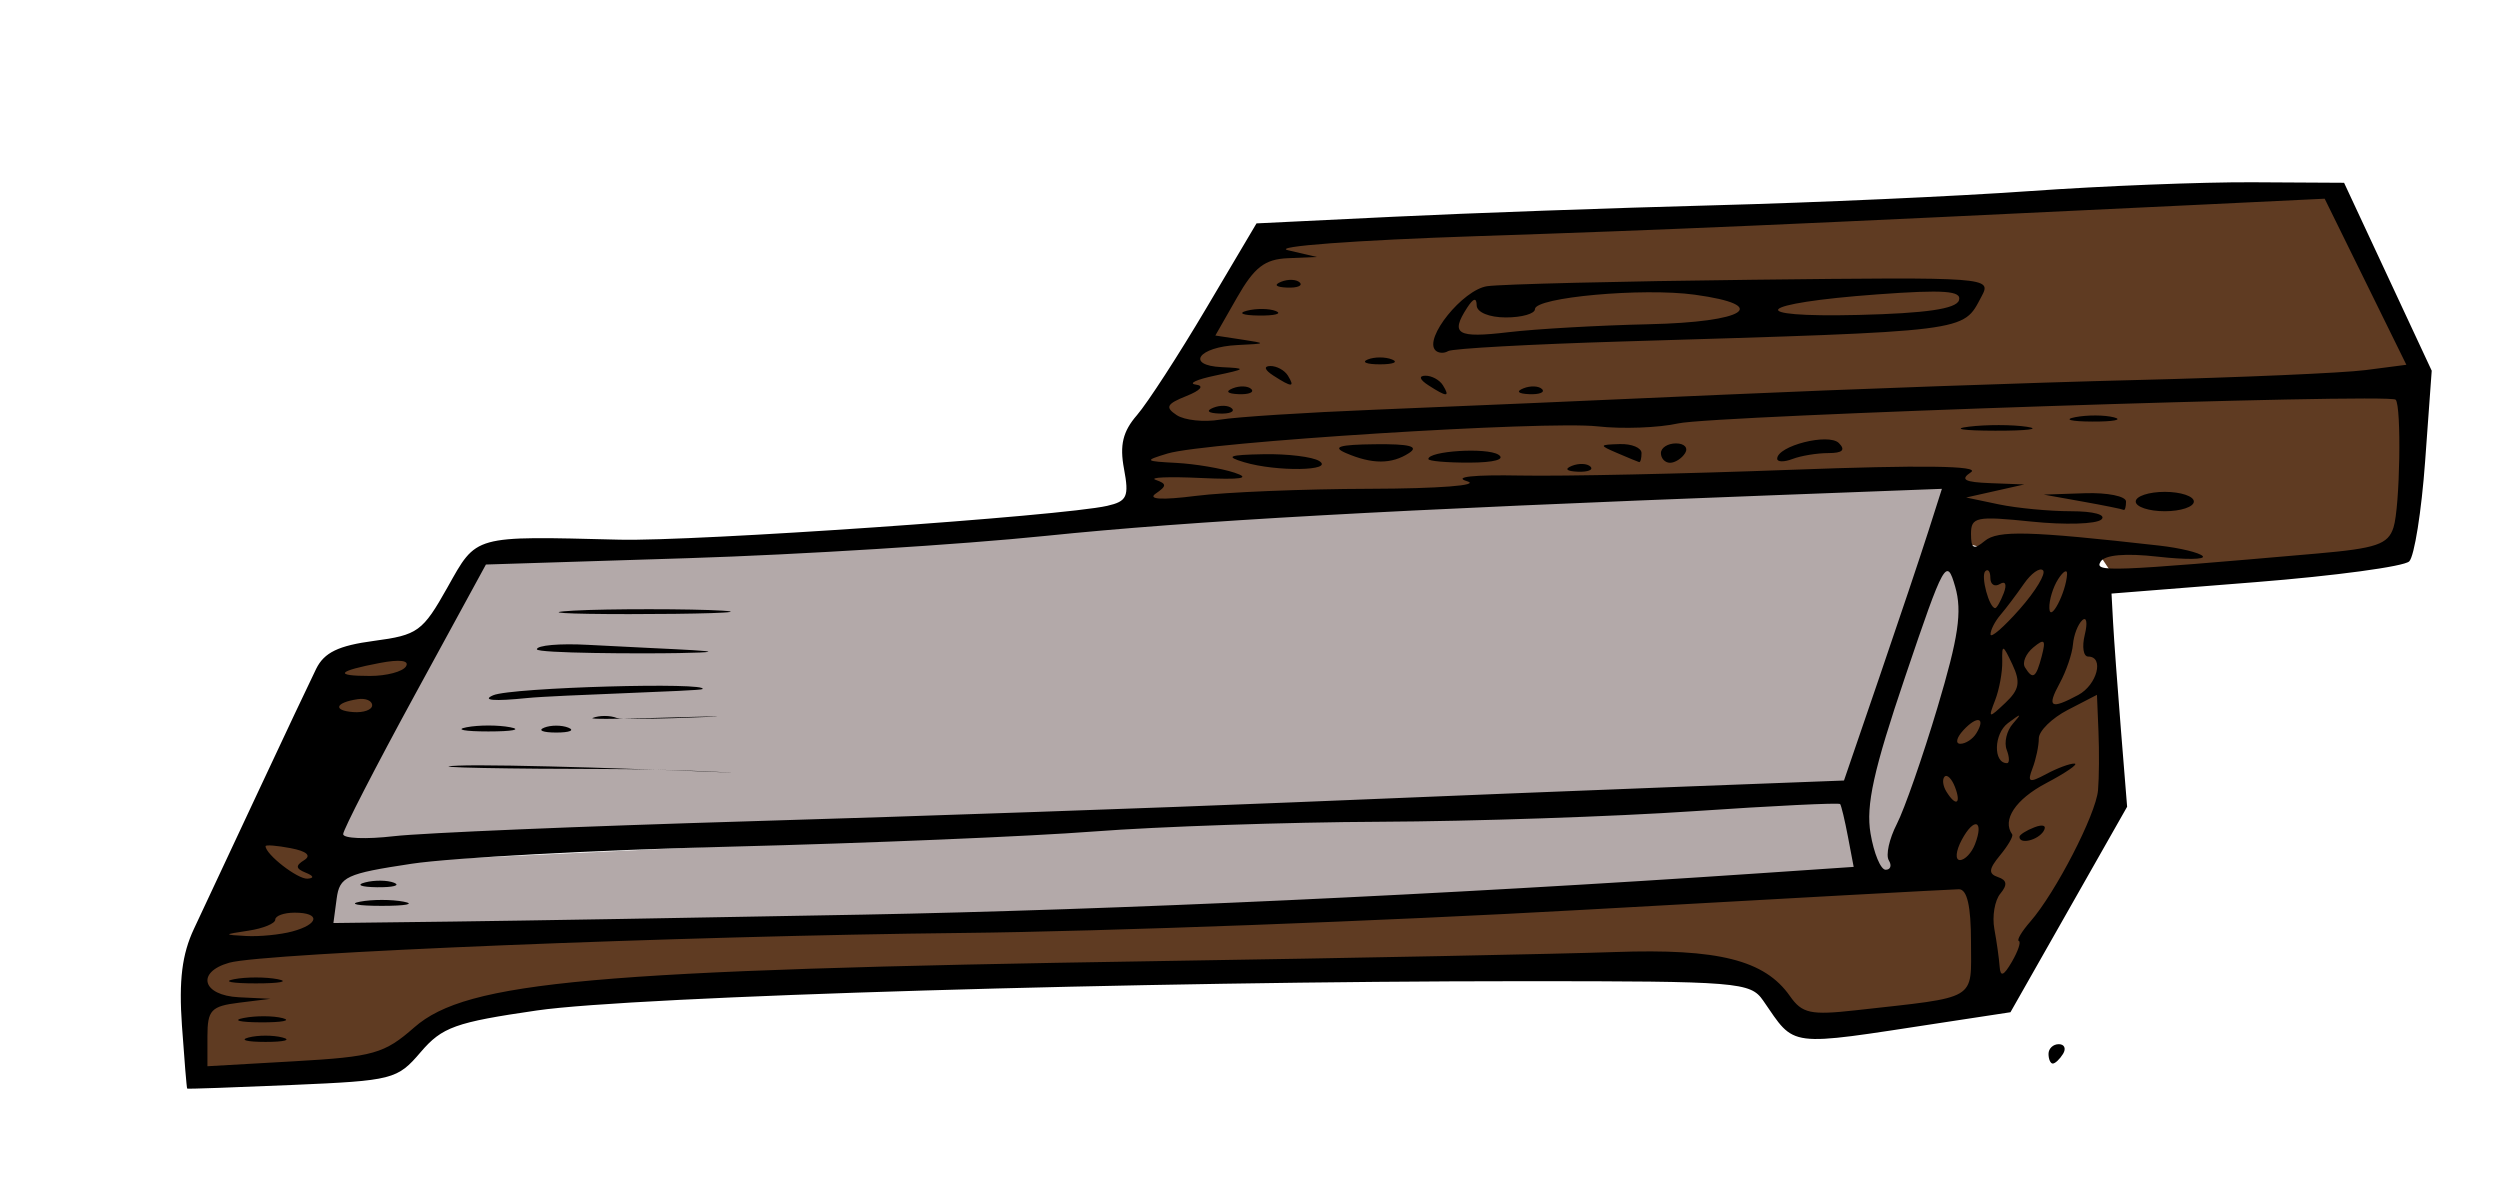
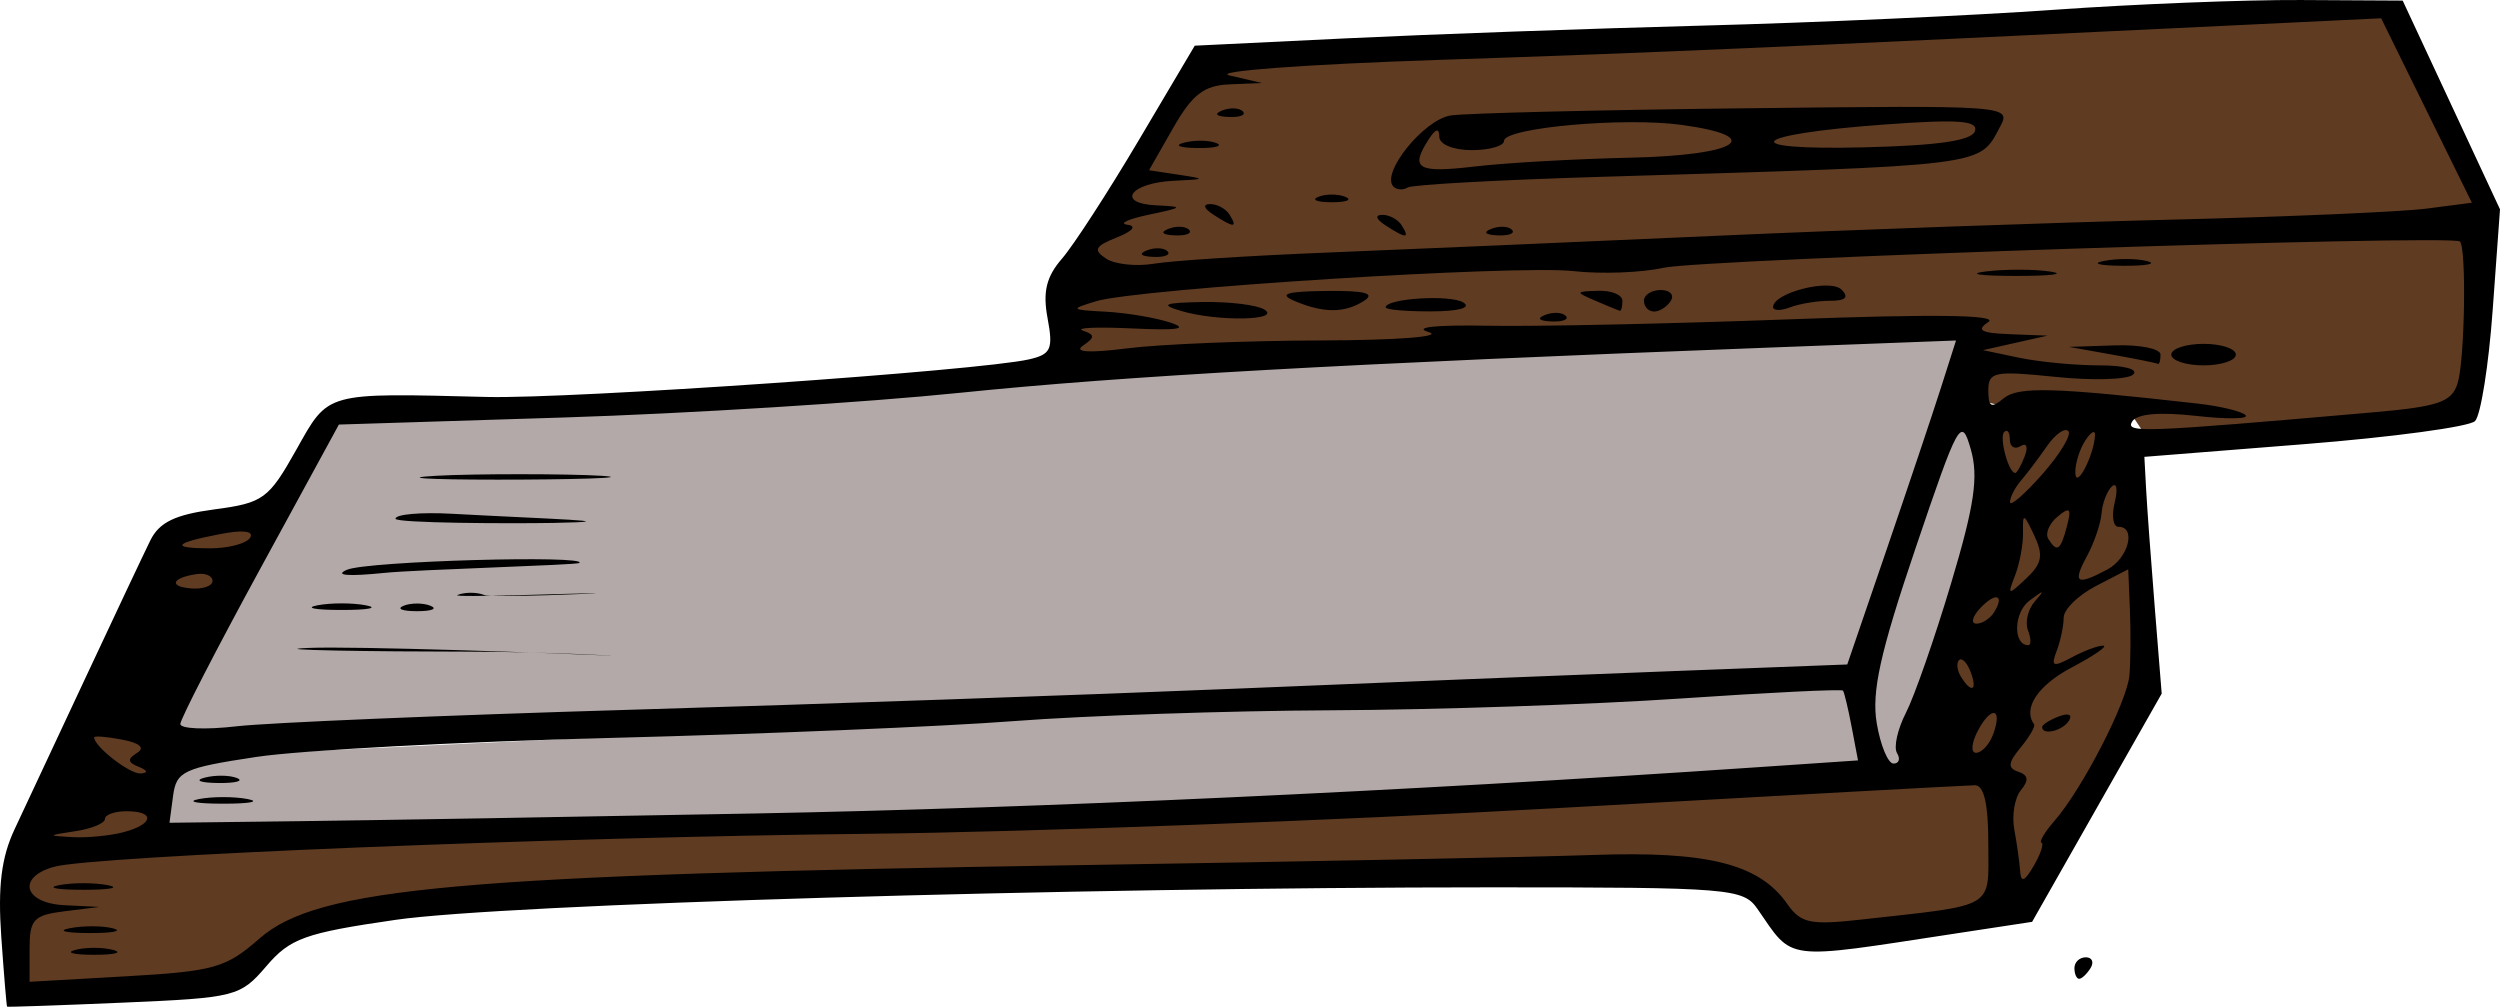
- <svg xmlns="http://www.w3.org/2000/svg" id="svg3084" version="1.1" width="258" height="123">
+ <svg xmlns="http://www.w3.org/2000/svg" id="svg3084" version="1.1" width="494.17" height="198.999">
  <defs id="defs3088" />
-   <path style="fill:#b3a9a9;stroke:none;stroke-width:1px;stroke-linecap:butt;stroke-linejoin:miter;stroke-opacity:1;fill-opacity:1" d="m 49.11,57.67 -14.192,28.385 0.676,1.126 78.846,-3.154 75.918,-2.478 10.813,-31.764 -60.599,2.478 -31.313,2.027 -24.33,2.478 z" id="path3098" />
-   <path style="fill:#b3a9a9;stroke:none;stroke-width:1px;stroke-linecap:butt;stroke-linejoin:miter;stroke-opacity:1;fill-opacity:1" d="m 34.467,89.209 -0.225,6.984 86.505,-2.027 61.725,-3.154 10.137,-0.901 2.929,0.451 8.335,-25.005 -3.154,-10.813 -9.011,27.033 z" id="path3868" />
-   <path style="fill:#5f3b22;stroke:none;stroke-width:1px;stroke-linecap:butt;stroke-linejoin:miter;stroke-opacity:1;fill-opacity:1" d="m 33.77,67.885 10.195,-2.23 -10.513,22.301 -0.319,9.239 123.293,-3.823 40.779,-2.549 6.372,-25.806 0.319,-6.69 7.965,-1.274 4.779,3.186 1.593,23.257 -11.469,19.115 -20.708,3.823 -5.097,-5.097 -7.327,-1.274 -47.788,0.637 -56.071,1.274 -19.115,1.912 -8.283,2.867 -2.867,3.823 -19.434,0.637 0.319,-11.469 z" id="path3870" />
-   <path style="fill:#5f3b22;stroke:none;stroke-width:1px;stroke-linecap:butt;stroke-linejoin:miter;stroke-opacity:1;fill-opacity:1" d="m 118.514,43.353 12.106,-19.752 110.55,-4.142 8.602,19.752 -2.23,18.159 -29.31,2.23 -2.549,-3.823 -11.469,0.637 -1.274,-0.319 -1.593,-7.327 -82.514,4.46 -0.956,-2.549 z" id="path3872" />
-   <path style="fill:#000000" d="m 19.316,112.344 c -0.05,-0.047 -0.293,-2.969 -0.539,-6.493 -0.328,-4.683 0.006,-7.374 1.241,-10 0.929,-1.976 3.899,-8.318 6.599,-14.093 2.7,-5.775 5.405,-11.507 6.012,-12.737 0.83,-1.684 2.303,-2.396 5.957,-2.881 4.533,-0.601 5.034,-0.965 7.588,-5.512 3.061,-5.449 2.559,-5.31 17.734,-4.934 7.828,0.194 45.699,-2.431 50.353,-3.49 2.056,-0.468 2.275,-0.95 1.736,-3.822 -0.46,-2.453 -0.121,-3.858 1.339,-5.541 1.075,-1.24 4.291,-6.199 7.145,-11.021 l 5.19,-8.766 14.119,-0.684 c 7.765,-0.376 22.669,-0.909 33.119,-1.184 10.45,-0.275 25.1,-0.934 32.557,-1.465 7.456,-0.53 17.806,-0.94 23,-0.911 l 9.443,0.053 4.522,9.697 4.522,9.697 -0.68,9.358 c -0.374,5.147 -1.112,9.791 -1.641,10.319 -0.529,0.529 -7.658,1.493 -15.842,2.142 l -14.881,1.181 0.161,3 c 0.089,1.65 0.451,6.6 0.805,11 l 0.644,8 -6.02,10.603 -6.02,10.603 -7.284,1.111 c -15.961,2.434 -14.849,2.575 -18.238,-2.316 -1.319,-1.903 -2.514,-2 -24.716,-2 -39.221,0 -91.757,1.559 -101.83,3.021 -8.422,1.223 -9.784,1.711 -12,4.303 -2.417,2.827 -2.855,2.939 -13.25,3.386 -5.912,0.254 -10.791,0.423 -10.84,0.376 z m 23.44,-6.32 c 5.428,-4.765 18.377,-5.921 76.609,-6.837 20.602,-0.324 41.888,-0.745 47.301,-0.937 10.669,-0.377 15.449,0.826 18.053,4.543 1.261,1.8 2.136,1.988 6.817,1.465 12.734,-1.423 11.871,-0.911 11.871,-7.046 0,-3.704 -0.401,-5.451 -1.25,-5.442 -0.688,0.007 -18.125,0.962 -38.75,2.122 -20.625,1.16 -49.425,2.234 -64,2.388 -28.943,0.305 -72.173,2.058 -75.75,3.073 -3.455,0.98 -2.782,3.379 1,3.565 l 3.25,0.16 -3.25,0.403 c -2.875,0.357 -3.25,0.758 -3.25,3.479 l 0,3.075 8.973,-0.512 c 8.176,-0.466 9.276,-0.777 12.376,-3.5 z m -17.1,1.045 c 0.963,-0.252 2.538,-0.252 3.5,0 0.963,0.252 0.175,0.457 -1.75,0.457 -1.925,0 -2.712,-0.206 -1.75,-0.457 z m -0.488,-2.018 c 1.244,-0.239 3.044,-0.23 4,0.02 0.956,0.25 -0.062,0.446 -2.262,0.435 -2.2,-0.011 -2.982,-0.216 -1.738,-0.455 z m -1.012,-3.998 c 1.238,-0.238 3.263,-0.238 4.5,0 1.238,0.238 0.225,0.433 -2.25,0.433 -2.475,0 -3.487,-0.195 -2.25,-0.433 z M 208.346,97.113 c -0.242,-0.08 0.29,-0.98 1.181,-2 2.604,-2.981 6.773,-11.067 6.99,-13.56 0.11,-1.262 0.13,-3.994 0.045,-6.071 l -0.156,-3.776 -3,1.551 c -1.65,0.853 -3,2.178 -3,2.944 0,0.766 -0.293,2.157 -0.652,3.091 -0.558,1.453 -0.351,1.537 1.434,0.582 1.147,-0.614 2.453,-1.096 2.902,-1.072 0.449,0.024 -0.872,0.935 -2.934,2.024 -3.157,1.667 -4.57,3.797 -3.5,5.278 0.138,0.19 -0.425,1.164 -1.25,2.163 -1.18,1.429 -1.224,1.909 -0.208,2.251 0.926,0.312 0.993,0.794 0.236,1.706 -0.581,0.699 -0.858,2.343 -0.616,3.653 0.242,1.31 0.487,3.056 0.544,3.881 0.076,1.095 0.418,0.959 1.264,-0.5 0.638,-1.1 0.961,-2.065 0.72,-2.145 z m 0.06,-10.748 c 0,-0.216 0.698,-0.661 1.552,-0.989 0.89,-0.341 1.291,-0.174 0.941,0.393 -0.587,0.95 -2.493,1.405 -2.493,0.596 z M 30.157,96.128 c 2.789,-0.747 2.943,-1.941 0.25,-1.941 -1.1,0 -2,0.324 -2,0.719 0,0.396 -1.238,0.907 -2.75,1.136 -2.627,0.398 -2.638,0.423 -0.25,0.553 1.375,0.075 3.513,-0.135 4.75,-0.467 z m 58.75,-1.735 c 26.157,-0.493 59.945,-2.05 92.696,-4.272 l 9.696,-0.658 -0.589,-3.103 c -0.324,-1.707 -0.687,-3.228 -0.807,-3.381 -0.12,-0.153 -6.918,0.178 -15.106,0.735 -8.189,0.557 -22.763,1.049 -32.388,1.092 -9.625,0.044 -22.9,0.495 -29.5,1.002 -6.6,0.507 -23.475,1.212 -37.5,1.566 -14.025,0.354 -28.838,1.147 -32.917,1.763 -6.795,1.026 -7.445,1.33 -7.751,3.62 l -0.333,2.5 12.251,-0.15 c 6.738,-0.083 25.751,-0.404 42.251,-0.715 z m -51.75,-1.341 c 1.238,-0.238 3.263,-0.238 4.5,0 1.238,0.238 0.225,0.433 -2.25,0.433 -2.475,0 -3.487,-0.195 -2.25,-0.433 z m 0.519,-1.987 c 0.973,-0.254 2.323,-0.237 3,0.037 0.677,0.274 -0.119,0.481 -1.769,0.461 -1.65,-0.02 -2.204,-0.244 -1.231,-0.498 z m -6.132,-1.007 c -1.031,-0.41 -1.069,-0.724 -0.158,-1.287 0.772,-0.477 0.273,-0.923 -1.387,-1.24 -1.426,-0.273 -2.592,-0.365 -2.592,-0.206 0,0.851 3.311,3.421 4.321,3.354 0.724,-0.048 0.652,-0.288 -0.185,-0.621 z M 194.925,88.788 c -0.33,-0.534 0.043,-2.221 0.828,-3.75 0.785,-1.529 2.671,-6.934 4.19,-12.012 2.178,-7.279 2.566,-9.917 1.835,-12.467 -0.884,-3.082 -1.126,-2.649 -5.149,9.233 -3.276,9.674 -4.081,13.307 -3.591,16.217 0.347,2.062 1.048,3.75 1.559,3.75 0.51,0 0.658,-0.437 0.328,-0.971 z m 8.898,-1.672 c 0.953,-2.483 -0.097,-2.822 -1.371,-0.443 -0.614,1.148 -0.699,2.086 -0.188,2.086 0.51,0 1.212,-0.739 1.559,-1.643 z M 77.407,84.753 c 17.325,-0.513 42.525,-1.391 56,-1.952 13.475,-0.561 31.788,-1.297 40.696,-1.635 l 16.196,-0.616 3.647,-10.646 c 2.006,-5.855 4.279,-12.628 5.053,-15.051 l 1.406,-4.405 -17.249,0.654 c -39.604,1.502 -60.143,2.649 -75.249,4.201 -8.8,0.904 -25.396,1.939 -36.88,2.3 l -20.88,0.656 -7.362,13.5 c -4.049,7.425 -7.365,13.87 -7.37,14.322 -0.004,0.452 2.355,0.548 5.242,0.213 2.888,-0.335 19.425,-1.028 36.75,-1.541 z M 47.268,79.014 c 4.288,-0.188 23.202,0.489 27.165,0.678 3.962,0.189 -4.276,-0.333 -12.526,-0.334 -8.25,-0.001 -18.926,-0.156 -14.638,-0.344 z m 0.888,-3.962 c 1.238,-0.238 3.263,-0.238 4.5,0 1.238,0.238 0.225,0.433 -2.25,0.433 -2.475,0 -3.487,-0.195 -2.25,-0.433 z m 8,0.043 c 0.688,-0.277 1.812,-0.277 2.5,0 0.688,0.277 0.125,0.504 -1.25,0.504 -1.375,0 -1.938,-0.227 -1.25,-0.504 z m 5,-1 c 0.688,-0.277 1.812,-0.277 2.5,0 0.688,0.277 11.614,-0.171 10.239,-0.171 -1.375,0 -13.427,0.449 -12.739,0.171 z m -10.25,-2.347 c 1.916,-0.814 22.442,-1.374 21.582,-0.63 -0.229,0.198 -15.057,0.612 -18.082,0.92 -3.423,0.349 -4.745,0.239 -3.5,-0.29 z m 4.499,-4.74 c -3.5e-4,-0.412 2.362,-0.62 5.25,-0.461 8.803,0.484 17.07,0.706 9.435,0.85 -3.987,0.075 -14.684,0.024 -14.685,-0.389 z m 3.79,-3.991 c 3.459,-0.196 12.238,-0.194 15.379,0.004 3.141,0.198 -3.068,0.358 -9.668,0.356 -6.6,-0.002 -9.17,-0.164 -5.711,-0.36 z M 201.752,81.215 c -0.326,-0.849 -0.807,-1.329 -1.069,-1.067 -0.262,0.262 -0.18,0.957 0.183,1.543 0.986,1.595 1.562,1.286 0.886,-0.477 z m 5.34,-3.835 c -0.291,-0.758 -0.002,-1.974 0.643,-2.702 0.966,-1.092 0.875,-1.1 -0.519,-0.049 -1.461,1.102 -1.531,4.129 -0.096,4.129 0.275,0 0.262,-0.62 -0.029,-1.378 z m -3.144,-1.688 c 1.026,-1.66 0.105,-1.89 -1.331,-0.333 -0.709,0.77 -0.848,1.399 -0.309,1.399 0.539,0 1.277,-0.48 1.64,-1.067 z M 38.407,72.785 c 0,-0.467 -0.662,-0.752 -1.471,-0.633 -2.331,0.342 -2.633,1.174 -0.486,1.335 1.076,0.081 1.957,-0.235 1.957,-0.702 z m 169.263,-4.234 c -0.976,-2.071 -1.076,-2.1 -1.038,-0.293 0.023,1.1 -0.307,2.9 -0.733,4 -0.735,1.896 -0.681,1.911 1.038,0.293 1.465,-1.379 1.606,-2.148 0.733,-4 z m 6.803,3.172 c 1.951,-1.044 2.708,-3.965 1.028,-3.965 -0.499,0 -0.657,-1.012 -0.352,-2.25 0.305,-1.238 0.187,-1.912 -0.261,-1.5 -0.448,0.413 -0.88,1.538 -0.959,2.5 -0.079,0.962 -0.695,2.762 -1.368,4 -1.357,2.496 -0.957,2.75 1.912,1.215 z M 41.897,68.773 c 0.38,-0.615 -0.629,-0.749 -2.691,-0.356 -4.421,0.842 -4.803,1.341 -1.025,1.341 1.709,0 3.382,-0.443 3.716,-0.985 z M 210.711,67.701 c 0.44,-1.681 0.28,-1.843 -0.872,-0.887 -0.776,0.644 -1.164,1.569 -0.862,2.057 0.816,1.32 1.141,1.101 1.735,-1.17 z m 0.128,-8.843 c -0.328,-0.328 -1.219,0.303 -1.98,1.402 -0.761,1.099 -1.849,2.542 -2.418,3.206 -0.569,0.664 -1.027,1.564 -1.018,2 0.009,0.436 1.365,-0.739 3.015,-2.61 1.649,-1.871 2.73,-3.67 2.402,-3.998 z m 2.482,0.401 c 0.03,-0.55 -0.381,-0.325 -0.914,0.5 -0.533,0.825 -0.945,2.175 -0.914,3 0.058,1.584 1.725,-1.606 1.829,-3.5 z m -6.533,1.948 c 0.341,-0.89 0.174,-1.291 -0.393,-0.941 -0.544,0.336 -0.989,0.059 -0.989,-0.615 0,-0.674 -0.236,-0.99 -0.524,-0.702 -0.491,0.491 0.401,3.81 1.024,3.81 0.157,0 0.554,-0.698 0.882,-1.552 z m 32.343,-4.083 c 6.12,-0.534 7.325,-0.946 7.88,-2.695 0.667,-2.101 0.839,-12.561 0.217,-13.183 -0.671,-0.671 -70.394,1.635 -74.022,2.448 -2.036,0.456 -5.785,0.594 -8.332,0.307 -5.312,-0.599 -40.484,1.62 -44.376,2.8 -2.448,0.742 -2.398,0.795 0.91,0.971 1.925,0.102 4.625,0.557 6,1.011 1.748,0.577 0.695,0.741 -3.5,0.545 -3.3,-0.155 -5.387,-0.067 -4.637,0.196 1.151,0.403 1.151,0.623 0,1.414 -0.871,0.599 0.621,0.685 4.137,0.238 3.025,-0.385 11.125,-0.715 18,-0.733 7.091,-0.019 11.418,-0.356 10,-0.778 -1.509,-0.449 0.671,-0.682 5.5,-0.589 4.4,0.085 17,-0.183 28,-0.595 13.391,-0.501 19.504,-0.419 18.5,0.249 -1.152,0.766 -0.688,1.029 2,1.131 l 3.5,0.134 -3,0.674 -3,0.674 3.375,0.708 c 1.856,0.389 5.209,0.708 7.45,0.708 2.337,0 3.67,0.366 3.125,0.857 -0.522,0.472 -3.763,0.568 -7.2,0.213 -5.709,-0.589 -6.25,-0.479 -6.25,1.265 0,1.538 0.277,1.679 1.423,0.728 1.346,-1.117 4.58,-1.031 17.987,0.481 2.15,0.242 4.175,0.732 4.5,1.088 0.325,0.356 -1.76,0.382 -4.632,0.058 -3.337,-0.377 -5.468,-0.192 -5.904,0.513 -0.678,1.097 0.833,1.04 22.351,-0.838 z m -24.225,-5.365 -4,-0.716 4.25,-0.142 c 2.337,-0.078 4.25,0.308 4.25,0.858 0,0.55 -0.113,0.936 -0.25,0.858 -0.138,-0.078 -2.05,-0.464 -4.25,-0.858 z m 5.5,0 c 0,-0.55 1.35,-1 3,-1 1.65,0 3,0.45 3,1 0,0.55 -1.35,1 -3,1 -1.65,0 -3,-0.45 -3,-1 z m -92,-4.054 c -2.011,-0.6 -1.62,-0.763 2,-0.831 2.475,-0.046 5.057,0.27 5.739,0.702 1.613,1.025 -4.401,1.124 -7.739,0.128 z m 33.812,0.371 c 0.722,-0.289 1.584,-0.253 1.917,0.079 0.332,0.332 -0.258,0.569 -1.312,0.525 -1.165,-0.048 -1.402,-0.285 -0.604,-0.604 z m -23.312,-1.317 c -1.482,-0.637 -0.706,-0.874 3,-0.914 3.578,-0.039 4.573,0.221 3.5,0.914 -1.797,1.161 -3.798,1.161 -6.5,0 z m 8.5,0.613 c 0,-0.836 6.028,-1.213 7.227,-0.452 0.764,0.485 -0.427,0.814 -2.977,0.823 -2.337,0.008 -4.25,-0.159 -4.25,-0.371 z m 19.5,-0.613 c -1.908,-0.82 -1.897,-0.863 0.25,-0.93 1.238,-0.039 2.25,0.38 2.25,0.93 0,0.55 -0.113,0.968 -0.25,0.93 -0.138,-0.039 -1.15,-0.457 -2.25,-0.93 z m 4.5,0 c 0,-0.55 0.702,-1 1.559,-1 0.857,0 1.281,0.45 0.941,1 -0.34,0.55 -1.041,1 -1.559,1 -0.518,0 -0.941,-0.45 -0.941,-1 z m 12,0.582 c 0,-1.325 5.307,-2.675 6.363,-1.619 0.716,0.716 0.382,1.037 -1.081,1.037 -1.165,0 -2.83,0.273 -3.7,0.607 -0.87,0.334 -1.582,0.323 -1.582,-0.025 z m 19.768,-3.307 c 1.797,-0.223 4.497,-0.218 6,0.01 1.503,0.228 0.032,0.41 -3.268,0.405 -3.3,-0.006 -4.529,-0.192 -2.732,-0.415 z m 10.994,-0.983 c 1.244,-0.239 3.044,-0.23 4,0.02 0.956,0.25 -0.062,0.446 -2.262,0.435 -2.2,-0.011 -2.982,-0.216 -1.738,-0.455 z M 141.907,42.281 c 7.15,-0.287 23.35,-0.985 36,-1.551 12.65,-0.566 31.775,-1.246 42.5,-1.51 10.725,-0.264 21.397,-0.726 23.715,-1.027 l 4.215,-0.547 -4.215,-8.57 -4.215,-8.57 -12.5,0.602 c -44.345,2.135 -54.815,2.591 -75,3.263 -12.538,0.418 -21.172,1.06 -19.5,1.45 l 3,0.7 -3,0.126 c -2.383,0.1 -3.461,0.933 -5.242,4.053 l -2.242,3.927 2.742,0.416 c 2.589,0.393 2.564,0.424 -0.449,0.566 -4.048,0.19 -5.405,2.104 -1.618,2.281 2.591,0.121 2.538,0.189 -0.691,0.868 -1.925,0.405 -2.825,0.824 -2,0.932 0.901,0.117 0.512,0.589 -0.976,1.183 -2.039,0.814 -2.216,1.16 -1,1.965 0.812,0.538 2.826,0.749 4.476,0.471 1.65,-0.279 8.85,-0.741 16,-1.028 z m -16.688,-0.206 c 0.722,-0.289 1.584,-0.253 1.917,0.079 0.332,0.332 -0.258,0.569 -1.312,0.525 -1.165,-0.048 -1.402,-0.285 -0.604,-0.604 z m 2,-2 c 0.722,-0.289 1.584,-0.253 1.917,0.079 0.332,0.332 -0.258,0.569 -1.312,0.525 -1.165,-0.048 -1.402,-0.285 -0.604,-0.604 z m 20.188,-0.317 c -0.901,-0.582 -1.025,-0.975 -0.309,-0.985 0.655,-0.008 1.469,0.435 1.809,0.985 0.767,1.242 0.421,1.242 -1.5,0 z m 9.812,0.317 c 0.722,-0.289 1.584,-0.253 1.917,0.079 0.332,0.332 -0.258,0.569 -1.312,0.525 -1.165,-0.048 -1.402,-0.285 -0.604,-0.604 z m -25.812,-1.317 c -0.901,-0.582 -1.025,-0.975 -0.309,-0.985 0.655,-0.008 1.469,0.435 1.809,0.985 0.767,1.242 0.421,1.242 -1.5,0 z m 9.75,-1.662 c 0.688,-0.277 1.812,-0.277 2.5,0 0.688,0.277 0.125,0.504 -1.25,0.504 -1.375,0 -1.938,-0.227 -1.25,-0.504 z m 6.98,-0.941 c -1.226,-1.226 2.825,-6.251 5.336,-6.619 1.442,-0.212 13.754,-0.511 27.358,-0.665 24.584,-0.279 24.729,-0.268 23.65,1.748 -1.962,3.667 -0.926,3.538 -37.103,4.623 -9.437,0.283 -17.503,0.728 -17.925,0.989 -0.422,0.261 -1.015,0.227 -1.317,-0.075 z m 22.018,-2.694 c 10.004,-0.219 12.704,-1.957 4.736,-3.049 -5.365,-0.735 -16.484,0.27 -16.484,1.49 0,0.472 -1.35,0.858 -3,0.858 -1.725,0 -3.007,-0.531 -3.015,-1.25 -0.01,-0.833 -0.338,-0.75 -0.985,0.25 -1.763,2.728 -1.053,3.15 4.25,2.524 2.888,-0.341 9.412,-0.711 14.498,-0.822 z m 32.008,-2.465 c 0.327,-0.985 -1.525,-1.12 -8.419,-0.616 -12.611,0.922 -13.962,2.415 -1.919,2.121 6.921,-0.169 10.045,-0.623 10.338,-1.504 z m -73.487,1.07 c 0.973,-0.254 2.323,-0.237 3,0.037 0.677,0.274 -0.119,0.481 -1.769,0.461 -1.65,-0.02 -2.204,-0.244 -1.231,-0.498 z m 3.543,-2.99 c 0.722,-0.289 1.584,-0.253 1.917,0.079 0.332,0.332 -0.258,0.569 -1.312,0.525 -1.165,-0.048 -1.402,-0.285 -0.604,-0.604 z m 79.188,79.683 c 0,-0.55 0.477,-1 1.059,-1 0.582,0 0.781,0.45 0.441,1 -0.34,0.55 -0.816,1 -1.059,1 -0.243,0 -0.441,-0.45 -0.441,-1 z" id="path3096" />
+   <path style="fill:#b3a9a9;fill-opacity:1;stroke:none" d="m 64.782,82.671 -30.192,60.385 1.438,2.396 167.735,-6.709 161.505,-5.272 23.004,-67.573 -128.916,5.272 -66.615,4.313 -51.758,5.272 z" id="path3098" />
+   <path style="fill:#b3a9a9;fill-opacity:1;stroke:none" d="m 33.632,149.765 -0.479,14.857 184.029,-4.313 131.312,-6.709 21.566,-1.917 6.23,0.958 17.732,-53.196 -6.709,-23.004 -19.17,57.509 z" id="path3868" />
+   <path style="fill:#5f3b22;fill-opacity:1;stroke:none" d="M 32.149,104.4 53.837,99.656 31.471,147.099 l -0.678,19.655 262.29,-8.133 86.752,-5.422 13.555,-54.898 0.678,-14.233 16.944,-2.711 10.166,6.778 3.389,49.476 -24.399,40.665 -44.054,8.133 -10.844,-10.844 -15.588,-2.711 -101.663,1.355 -119.284,2.711 -40.665,4.067 -17.622,6.1 -6.1,8.133 -41.343,1.356 0.678,-24.399 z" id="path3870" />
+   <path style="fill:#5f3b22;fill-opacity:1;stroke:none" d="m 212.431,52.213 25.755,-42.021 235.18,-8.811 18.299,42.021 -4.744,38.632 -62.353,4.744 -5.422,-8.133 -24.399,1.356 -2.711,-0.678 -3.389,-15.588 -175.537,9.489 -2.033,-5.422 z" id="path3872" />
+   <path style="fill:#000000" d="m 1.4,198.982 c -0.106,-0.1 -0.622,-6.316 -1.148,-13.813 -0.698,-9.963 0.012,-15.687 2.64,-21.274 1.977,-4.204 8.294,-17.696 14.038,-29.981 5.744,-12.286 11.499,-24.479 12.789,-27.096 1.766,-3.583 4.898,-5.098 12.672,-6.129 9.644,-1.279 10.71,-2.054 16.142,-11.726 6.511,-11.593 5.444,-11.296 37.727,-10.497 16.654,0.412 97.219,-5.172 107.119,-7.425 4.373,-0.995 4.84,-2.022 3.694,-8.13 -0.979,-5.219 -0.257,-8.207 2.848,-11.787 2.288,-2.638 9.128,-13.188 15.2,-23.445 L 236.162,9.03 266.197,7.576 c 16.52,-0.8 48.225,-1.933 70.456,-2.518 22.231,-0.585 53.398,-1.987 69.26,-3.116 15.862,-1.128 37.88,-2.001 48.929,-1.939 l 20.09,0.113 9.619,20.629 9.619,20.629 -1.446,19.908 c -0.795,10.949 -2.366,20.828 -3.491,21.953 -1.125,1.125 -16.29,3.175 -33.702,4.557 l -31.657,2.512 0.343,6.382 c 0.188,3.51 0.959,14.041 1.712,23.401 l 1.369,17.019 -12.808,22.556 -12.808,22.556 -15.496,2.363 c -33.956,5.178 -31.59,5.478 -38.799,-4.927 -2.805,-4.049 -5.349,-4.255 -52.58,-4.255 -83.438,0 -195.201,3.316 -216.63,6.427 -17.917,2.601 -20.813,3.64 -25.528,9.154 -5.143,6.014 -6.073,6.252 -28.188,7.203 -12.578,0.541 -22.956,0.901 -23.062,0.8 z M 51.266,185.538 c 11.546,-10.138 39.094,-12.596 162.975,-14.544 43.828,-0.689 89.111,-1.586 100.627,-1.993 22.696,-0.802 32.867,1.758 38.405,9.665 2.682,3.829 4.544,4.229 14.502,3.116 27.089,-3.027 25.253,-1.937 25.253,-14.989 0,-7.88 -0.854,-11.595 -2.659,-11.577 -1.463,0.015 -38.559,2.046 -82.436,4.514 -43.877,2.468 -105.145,4.754 -136.152,5.08 -61.572,0.648 -153.539,4.378 -161.148,6.537 -7.35,2.084 -5.918,7.188 2.127,7.584 l 6.914,0.34 -6.914,0.858 c -6.116,0.759 -6.914,1.613 -6.914,7.4 l 0,6.542 19.089,-1.088 c 17.394,-0.992 19.733,-1.653 26.329,-7.445 z m -36.377,2.222 c 2.048,-0.535 5.398,-0.535 7.446,0 2.048,0.535 0.372,0.973 -3.723,0.973 -4.095,0 -5.77,-0.438 -3.723,-0.973 z m -1.039,-4.293 c 2.646,-0.509 6.476,-0.49 8.509,0.043 2.034,0.532 -0.131,0.949 -4.811,0.925 -4.68,-0.024 -6.344,-0.459 -3.698,-0.968 z m -2.152,-8.506 c 2.633,-0.507 6.941,-0.507 9.573,0 2.633,0.507 0.479,0.922 -4.787,0.922 -5.265,0 -7.419,-0.415 -4.787,-0.922 z m 391.839,-8.38 c -0.514,-0.17 0.616,-2.084 2.512,-4.255 5.54,-6.342 14.408,-23.544 14.871,-28.847 0.234,-2.685 0.277,-8.497 0.096,-12.914 l -0.331,-8.032 -6.382,3.3 c -3.51,1.815 -6.382,4.633 -6.382,6.263 0,1.629 -0.624,4.588 -1.386,6.575 -1.186,3.092 -0.746,3.27 3.051,1.238 2.441,-1.306 5.218,-2.333 6.173,-2.281 0.954,0.052 -1.855,1.989 -6.242,4.306 -6.717,3.546 -9.721,8.077 -7.446,11.229 0.293,0.405 -0.904,2.476 -2.659,4.601 -2.51,3.039 -2.604,4.061 -0.443,4.789 1.97,0.663 2.113,1.69 0.503,3.63 -1.235,1.488 -1.825,4.985 -1.311,7.771 0.514,2.786 1.035,6.501 1.158,8.256 0.163,2.329 0.889,2.041 2.689,-1.064 1.356,-2.34 2.045,-4.394 1.531,-4.563 z m 0.129,-22.865 c 0,-0.46 1.486,-1.406 3.302,-2.103 1.893,-0.726 2.747,-0.37 2.002,0.836 -1.249,2.021 -5.303,2.99 -5.303,1.267 z M 24.462,164.484 c 5.933,-1.59 6.26,-4.13 0.532,-4.13 -2.34,0 -4.255,0.689 -4.255,1.53 0,0.842 -2.633,1.929 -5.85,2.416 -5.589,0.847 -5.613,0.899 -0.532,1.176 2.925,0.159 7.472,-0.288 10.105,-0.993 z m 124.983,-3.691 c 55.646,-1.048 127.524,-4.361 197.198,-9.087 l 20.626,-1.399 -1.253,-6.601 c -0.689,-3.63 -1.462,-6.867 -1.717,-7.193 -0.255,-0.326 -14.716,0.378 -32.137,1.563 -17.42,1.185 -48.426,2.231 -68.902,2.324 -20.476,0.093 -48.717,1.052 -62.757,2.132 -14.041,1.079 -49.94,2.578 -79.776,3.331 -29.836,0.753 -61.349,2.441 -70.027,3.752 -14.456,2.183 -15.839,2.829 -16.489,7.701 l -0.709,5.318 26.062,-0.319 c 14.334,-0.176 54.781,-0.86 89.883,-1.521 z M 39.353,157.942 c 2.633,-0.507 6.941,-0.507 9.573,0 2.633,0.507 0.479,0.922 -4.787,0.922 -5.265,0 -7.419,-0.415 -4.787,-0.922 z m 1.104,-4.228 c 2.07,-0.539 4.942,-0.504 6.382,0.079 1.44,0.583 -0.253,1.024 -3.763,0.981 -3.51,-0.043 -4.689,-0.52 -2.619,-1.06 z m -13.045,-2.142 c -2.192,-0.872 -2.274,-1.54 -0.336,-2.738 1.642,-1.015 0.581,-1.963 -2.95,-2.639 -3.033,-0.58 -5.514,-0.777 -5.514,-0.437 0,1.811 7.045,7.279 9.193,7.135 1.539,-0.103 1.388,-0.613 -0.393,-1.321 z m 347.572,-2.703 c -0.702,-1.136 0.091,-4.726 1.761,-7.978 1.671,-3.252 5.682,-14.752 8.915,-25.555 4.634,-15.486 5.46,-21.098 3.904,-26.521 -1.88,-6.557 -2.394,-5.635 -10.954,19.642 -6.969,20.58 -8.681,28.308 -7.64,34.499 0.738,4.388 2.23,7.978 3.316,7.978 1.086,0 1.4,-0.929 0.698,-2.065 z m 18.93,-3.558 c 2.027,-5.282 -0.207,-6.003 -2.916,-0.941 -1.307,2.442 -1.487,4.437 -0.4,4.437 1.086,0 2.578,-1.573 3.316,-3.496 z m -268.934,-5.025 c 36.857,-1.09 90.466,-2.959 119.133,-4.152 28.666,-1.193 67.625,-2.759 86.576,-3.479 l 34.455,-1.31 7.758,-22.648 c 4.267,-12.456 9.104,-26.865 10.749,-32.02 l 2.991,-9.372 -36.695,1.392 c -84.251,3.196 -127.947,5.635 -160.082,8.936 -18.721,1.923 -54.027,4.125 -78.458,4.893 l -44.42,1.396 -15.662,28.719 c -8.614,15.796 -15.669,29.506 -15.678,30.468 -0.009,0.962 5.01,1.166 11.152,0.454 6.143,-0.712 41.324,-2.187 78.181,-3.278 z M 60.864,128.077 c 9.121,-0.4 49.36,1.04 57.79,1.443 8.429,0.403 -9.098,-0.708 -26.648,-0.711 -17.551,-0.003 -40.263,-0.332 -31.141,-0.732 z m 1.89,-8.428 c 2.633,-0.507 6.941,-0.507 9.573,0 2.633,0.507 0.479,0.922 -4.787,0.922 -5.265,0 -7.419,-0.415 -4.787,-0.922 z m 17.019,0.092 c 1.463,-0.59 3.856,-0.59 5.318,0 1.463,0.59 0.266,1.073 -2.659,1.073 -2.925,0 -4.122,-0.483 -2.659,-1.073 z m 10.637,-2.127 c 1.463,-0.59 3.856,-0.59 5.318,0 1.463,0.59 24.707,-0.365 21.782,-0.365 -2.925,0 -28.563,0.955 -27.101,0.365 z m -21.806,-4.994 c 4.077,-1.732 47.743,-2.923 45.912,-1.341 -0.488,0.421 -32.031,1.302 -38.466,1.957 -7.281,0.742 -10.094,0.509 -7.446,-0.616 z M 78.176,102.536 c -7.44e-4,-0.878 5.025,-1.319 11.169,-0.981 18.726,1.03 36.313,1.503 20.071,1.808 -8.483,0.159 -31.239,0.051 -31.24,-0.827 z m 8.062,-8.491 c 7.359,-0.417 26.035,-0.413 32.717,0.008 6.682,0.421 -6.527,0.762 -20.568,0.757 -14.041,-0.004 -19.508,-0.348 -12.149,-0.765 z M 389.507,132.759 c -0.693,-1.806 -1.716,-2.827 -2.274,-2.269 -0.558,0.558 -0.383,2.035 0.388,3.283 2.098,3.394 3.324,2.735 1.885,-1.014 z m 11.36,-8.158 c -0.619,-1.613 -0.004,-4.199 1.368,-5.748 2.056,-2.322 1.862,-2.34 -1.103,-0.104 -3.108,2.344 -3.257,8.783 -0.203,8.783 0.585,0 0.557,-1.319 -0.061,-2.932 z m -6.688,-3.592 c 2.183,-3.532 0.224,-4.022 -2.831,-0.708 -1.509,1.637 -1.805,2.976 -0.657,2.976 1.147,0 2.717,-1.021 3.488,-2.269 z M 42.012,114.824 c 0,-0.994 -1.408,-1.6 -3.129,-1.348 -4.958,0.728 -5.602,2.497 -1.034,2.841 2.29,0.172 4.163,-0.499 4.163,-1.493 z m 360.085,-9.007 c -2.077,-4.407 -2.29,-4.467 -2.209,-0.622 0.049,2.34 -0.653,6.169 -1.56,8.509 -1.564,4.034 -1.45,4.066 2.209,0.622 3.116,-2.934 3.416,-4.571 1.56,-8.509 z m 14.471,6.749 c 4.15,-2.221 5.761,-8.435 2.187,-8.435 -1.061,0 -1.398,-2.154 -0.75,-4.787 0.648,-2.633 0.399,-4.068 -0.555,-3.19 -0.953,0.878 -1.871,3.271 -2.04,5.318 -0.169,2.047 -1.478,5.876 -2.91,8.508 -2.888,5.309 -2.035,5.851 4.068,2.584 z M 49.438,106.291 c 0.809,-1.309 -1.339,-1.594 -5.725,-0.758 -9.406,1.792 -10.217,2.853 -2.181,2.853 3.636,0 7.194,-0.943 7.906,-2.095 z m 359.129,-2.281 c 0.935,-3.576 0.596,-3.921 -1.856,-1.886 -1.65,1.369 -2.476,3.339 -1.834,4.376 1.736,2.808 2.427,2.342 3.69,-2.49 z m 0.272,-18.813 c -0.698,-0.698 -2.594,0.645 -4.213,2.983 -1.619,2.338 -3.935,5.408 -5.144,6.821 -1.21,1.413 -2.185,3.328 -2.166,4.255 0.019,0.927 2.905,-1.572 6.413,-5.552 3.508,-3.981 5.808,-7.808 5.11,-8.506 z m 5.279,0.852 c 0.064,-1.17 -0.811,-0.691 -1.945,1.064 -1.134,1.755 -2.01,4.627 -1.945,6.382 0.123,3.369 3.669,-3.416 3.891,-7.446 z m -13.898,4.144 c 0.726,-1.893 0.37,-2.747 -0.836,-2.002 -1.157,0.715 -2.103,0.126 -2.103,-1.308 0,-1.434 -0.501,-2.106 -1.114,-1.494 -1.044,1.044 0.853,8.105 2.177,8.105 0.335,0 1.179,-1.486 1.875,-3.302 z m 68.806,-8.685 c 13.02,-1.136 15.583,-2.013 16.763,-5.732 1.419,-4.47 1.785,-26.722 0.461,-28.045 -1.427,-1.427 -149.754,3.479 -157.473,5.208 -4.33,0.97 -12.307,1.264 -17.726,0.654 -11.3,-1.274 -86.123,3.447 -94.404,5.956 -5.208,1.578 -5.101,1.691 1.935,2.065 4.095,0.217 9.839,1.186 12.764,2.152 3.719,1.228 1.479,1.577 -7.446,1.159 -7.02,-0.329 -11.459,-0.142 -9.864,0.416 2.448,0.856 2.448,1.325 0,3.008 -1.854,1.275 1.321,1.457 8.801,0.507 6.435,-0.818 23.667,-1.52 38.293,-1.56 15.085,-0.041 24.291,-0.757 21.274,-1.654 -3.21,-0.955 1.428,-1.452 11.701,-1.254 9.36,0.18 36.165,-0.389 59.566,-1.265 28.487,-1.066 41.493,-0.891 39.356,0.53 -2.451,1.63 -1.463,2.188 4.255,2.407 l 7.446,0.284 -6.382,1.434 -6.382,1.434 7.18,1.506 c 3.949,0.828 11.081,1.506 15.849,1.506 4.972,0 7.807,0.778 6.648,1.824 -1.112,1.003 -8.004,1.207 -15.317,0.453 -12.146,-1.252 -13.296,-1.019 -13.296,2.691 0,3.271 0.589,3.573 3.027,1.55 2.864,-2.377 9.743,-2.193 38.264,1.023 4.574,0.516 8.882,1.557 9.573,2.315 0.691,0.757 -3.743,0.812 -9.853,0.122 -7.1,-0.802 -11.633,-0.408 -12.56,1.092 -1.442,2.333 1.772,2.212 47.548,-1.783 z m -51.535,-11.414 -8.509,-1.524 9.041,-0.302 c 4.973,-0.166 9.041,0.655 9.041,1.825 0,1.17 -0.239,1.992 -0.532,1.825 -0.293,-0.166 -4.361,-0.988 -9.041,-1.825 z m 11.701,0 c 0,-1.17 2.872,-2.127 6.382,-2.127 3.51,0 6.382,0.957 6.382,2.127 0,1.17 -2.872,2.127 -6.382,2.127 -3.51,0 -6.382,-0.957 -6.382,-2.127 z M 233.476,61.468 c -4.279,-1.277 -3.447,-1.622 4.255,-1.767 5.265,-0.099 10.759,0.574 12.209,1.494 3.432,2.18 -9.363,2.392 -16.463,0.272 z m 71.932,0.79 c 1.536,-0.615 3.371,-0.539 4.077,0.168 0.707,0.707 -0.55,1.21 -2.792,1.117 -2.478,-0.102 -2.982,-0.606 -1.285,-1.285 z m -49.594,-2.802 c -3.154,-1.355 -1.502,-1.859 6.382,-1.945 7.612,-0.084 9.729,0.469 7.446,1.945 -3.822,2.47 -8.08,2.47 -13.828,0 z m 18.083,1.305 c 0,-1.777 12.825,-2.58 15.374,-0.962 1.625,1.031 -0.909,1.732 -6.333,1.752 -4.973,0.018 -9.041,-0.337 -9.041,-0.79 z m 41.484,-1.305 c -4.06,-1.745 -4.035,-1.835 0.532,-1.978 2.633,-0.082 4.787,0.808 4.787,1.978 0,1.17 -0.239,2.06 -0.532,1.978 -0.293,-0.082 -2.446,-0.972 -4.787,-1.978 z m 9.573,0 c 0,-1.17 1.492,-2.127 3.317,-2.127 1.824,0 2.725,0.957 2.002,2.127 -0.723,1.17 -2.216,2.127 -3.317,2.127 -1.101,0 -2.002,-0.957 -2.002,-2.127 z m 25.528,1.239 c 0,-2.818 11.29,-5.691 13.536,-3.445 1.524,1.524 0.812,2.206 -2.3,2.206 -2.478,0 -6.02,0.581 -7.871,1.291 -1.851,0.71 -3.365,0.687 -3.365,-0.053 z m 42.054,-7.035 c 3.824,-0.473 9.568,-0.464 12.764,0.022 3.197,0.485 0.068,0.873 -6.952,0.861 -7.02,-0.012 -9.636,-0.409 -5.812,-0.883 z m 23.388,-2.09 c 2.646,-0.509 6.476,-0.49 8.509,0.043 2.034,0.532 -0.131,0.949 -4.811,0.925 -4.68,-0.024 -6.344,-0.459 -3.698,-0.968 z M 262.195,49.932 c 15.211,-0.61 49.674,-2.095 76.585,-3.3 26.911,-1.204 67.597,-2.65 90.413,-3.212 22.816,-0.562 45.519,-1.545 50.45,-2.185 l 8.967,-1.163 -8.967,-18.231 -8.967,-18.231 -26.592,1.28 c -94.337,4.542 -116.611,5.511 -159.553,6.943 -26.674,0.889 -45.04,2.255 -41.484,3.084 l 6.382,1.489 -6.382,0.268 c -5.07,0.213 -7.363,1.986 -11.152,8.621 l -4.77,8.353 5.833,0.885 c 5.507,0.835 5.454,0.902 -0.955,1.203 -8.611,0.404 -11.499,4.476 -3.442,4.854 5.513,0.258 5.399,0.402 -1.47,1.847 -4.095,0.862 -6.01,1.754 -4.255,1.982 1.917,0.249 1.088,1.254 -2.076,2.517 -4.338,1.731 -4.713,2.469 -2.127,4.181 1.727,1.144 6.012,1.594 9.522,1.002 3.51,-0.593 18.827,-1.577 34.038,-2.187 z m -35.5,-0.438 c 1.536,-0.615 3.371,-0.539 4.077,0.168 0.707,0.707 -0.55,1.21 -2.792,1.117 -2.478,-0.102 -2.982,-0.606 -1.285,-1.285 z m 4.255,-4.255 c 1.536,-0.615 3.371,-0.539 4.077,0.168 0.707,0.707 -0.55,1.21 -2.792,1.117 -2.478,-0.102 -2.982,-0.606 -1.285,-1.285 z m 42.946,-0.674 c -1.917,-1.239 -2.18,-2.075 -0.657,-2.095 1.394,-0.018 3.125,0.925 3.848,2.095 1.632,2.641 0.896,2.641 -3.191,0 z m 20.875,0.674 c 1.536,-0.615 3.371,-0.539 4.077,0.168 0.707,0.707 -0.55,1.21 -2.792,1.117 -2.478,-0.102 -2.982,-0.606 -1.285,-1.285 z m -54.913,-2.801 c -1.917,-1.239 -2.18,-2.075 -0.657,-2.095 1.394,-0.018 3.125,0.925 3.848,2.095 1.632,2.641 0.896,2.641 -3.191,0 z m 20.742,-3.536 c 1.463,-0.59 3.856,-0.59 5.318,0 1.463,0.59 0.266,1.073 -2.659,1.073 -2.925,0 -4.122,-0.483 -2.659,-1.073 z m 14.849,-2.002 c -2.608,-2.608 6.01,-13.298 11.352,-14.082 3.068,-0.45 29.259,-1.087 58.201,-1.415 52.298,-0.593 52.609,-0.57 50.313,3.719 -4.175,7.801 -1.97,7.526 -78.932,9.834 -20.076,0.602 -37.236,1.549 -38.134,2.103 -0.898,0.555 -2.158,0.483 -2.801,-0.159 z m 46.841,-5.731 c 21.283,-0.466 27.027,-4.164 10.075,-6.487 -11.412,-1.564 -35.068,0.573 -35.068,3.169 0,1.003 -2.872,1.824 -6.382,1.824 -3.67,0 -6.396,-1.13 -6.415,-2.659 -0.022,-1.773 -0.72,-1.596 -2.095,0.532 -3.751,5.804 -2.24,6.701 9.041,5.37 6.143,-0.725 20.022,-1.512 30.843,-1.749 z m 68.093,-5.244 c 0.695,-2.095 -3.244,-2.384 -17.91,-1.311 -26.829,1.961 -29.701,5.137 -4.082,4.512 14.724,-0.359 21.37,-1.326 21.992,-3.2 z M 234.048,28.199 c 2.07,-0.539 4.942,-0.504 6.382,0.079 1.44,0.583 -0.253,1.024 -3.763,0.981 -3.51,-0.043 -4.689,-0.52 -2.619,-1.06 z m 7.538,-6.361 c 1.536,-0.615 3.371,-0.539 4.077,0.168 0.707,0.707 -0.55,1.21 -2.792,1.117 -2.478,-0.102 -2.982,-0.606 -1.285,-1.285 z M 410.047,191.354 c 0,-1.17 1.014,-2.127 2.253,-2.127 1.239,0 1.661,0.957 0.938,2.127 -0.723,1.17 -1.737,2.127 -2.253,2.127 -0.516,0 -0.938,-0.957 -0.938,-2.127 z" id="path3096" />
</svg>
